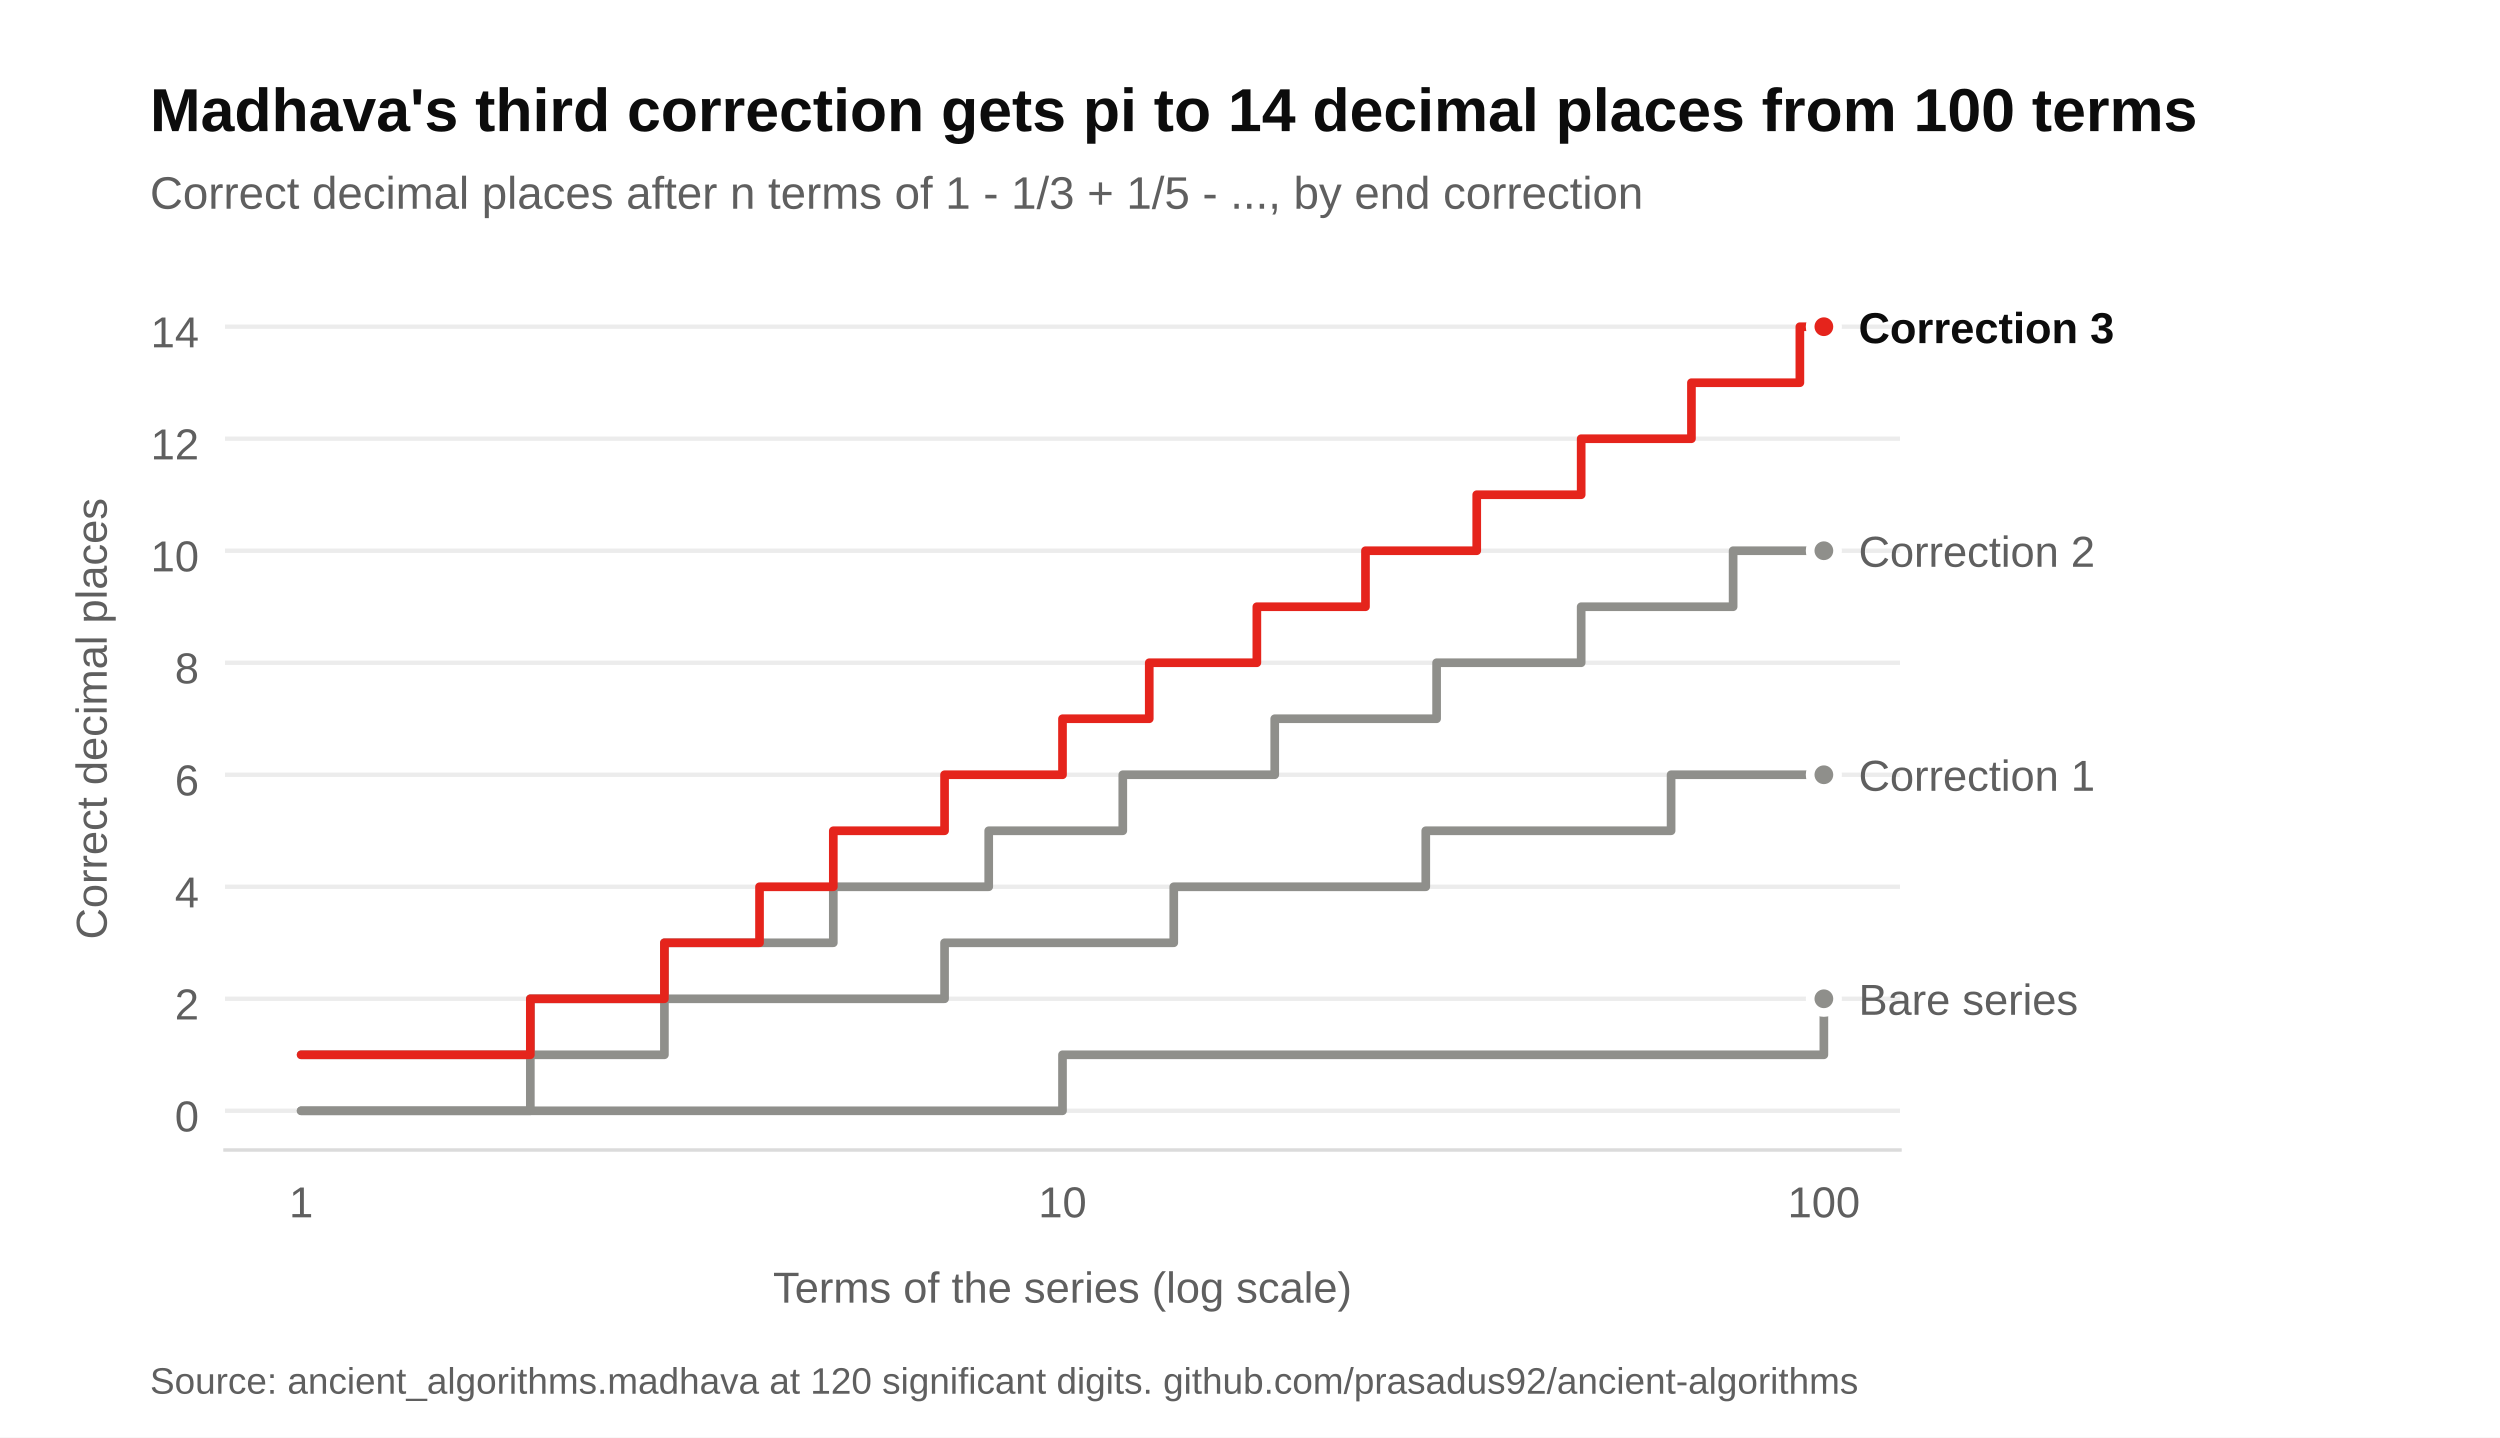
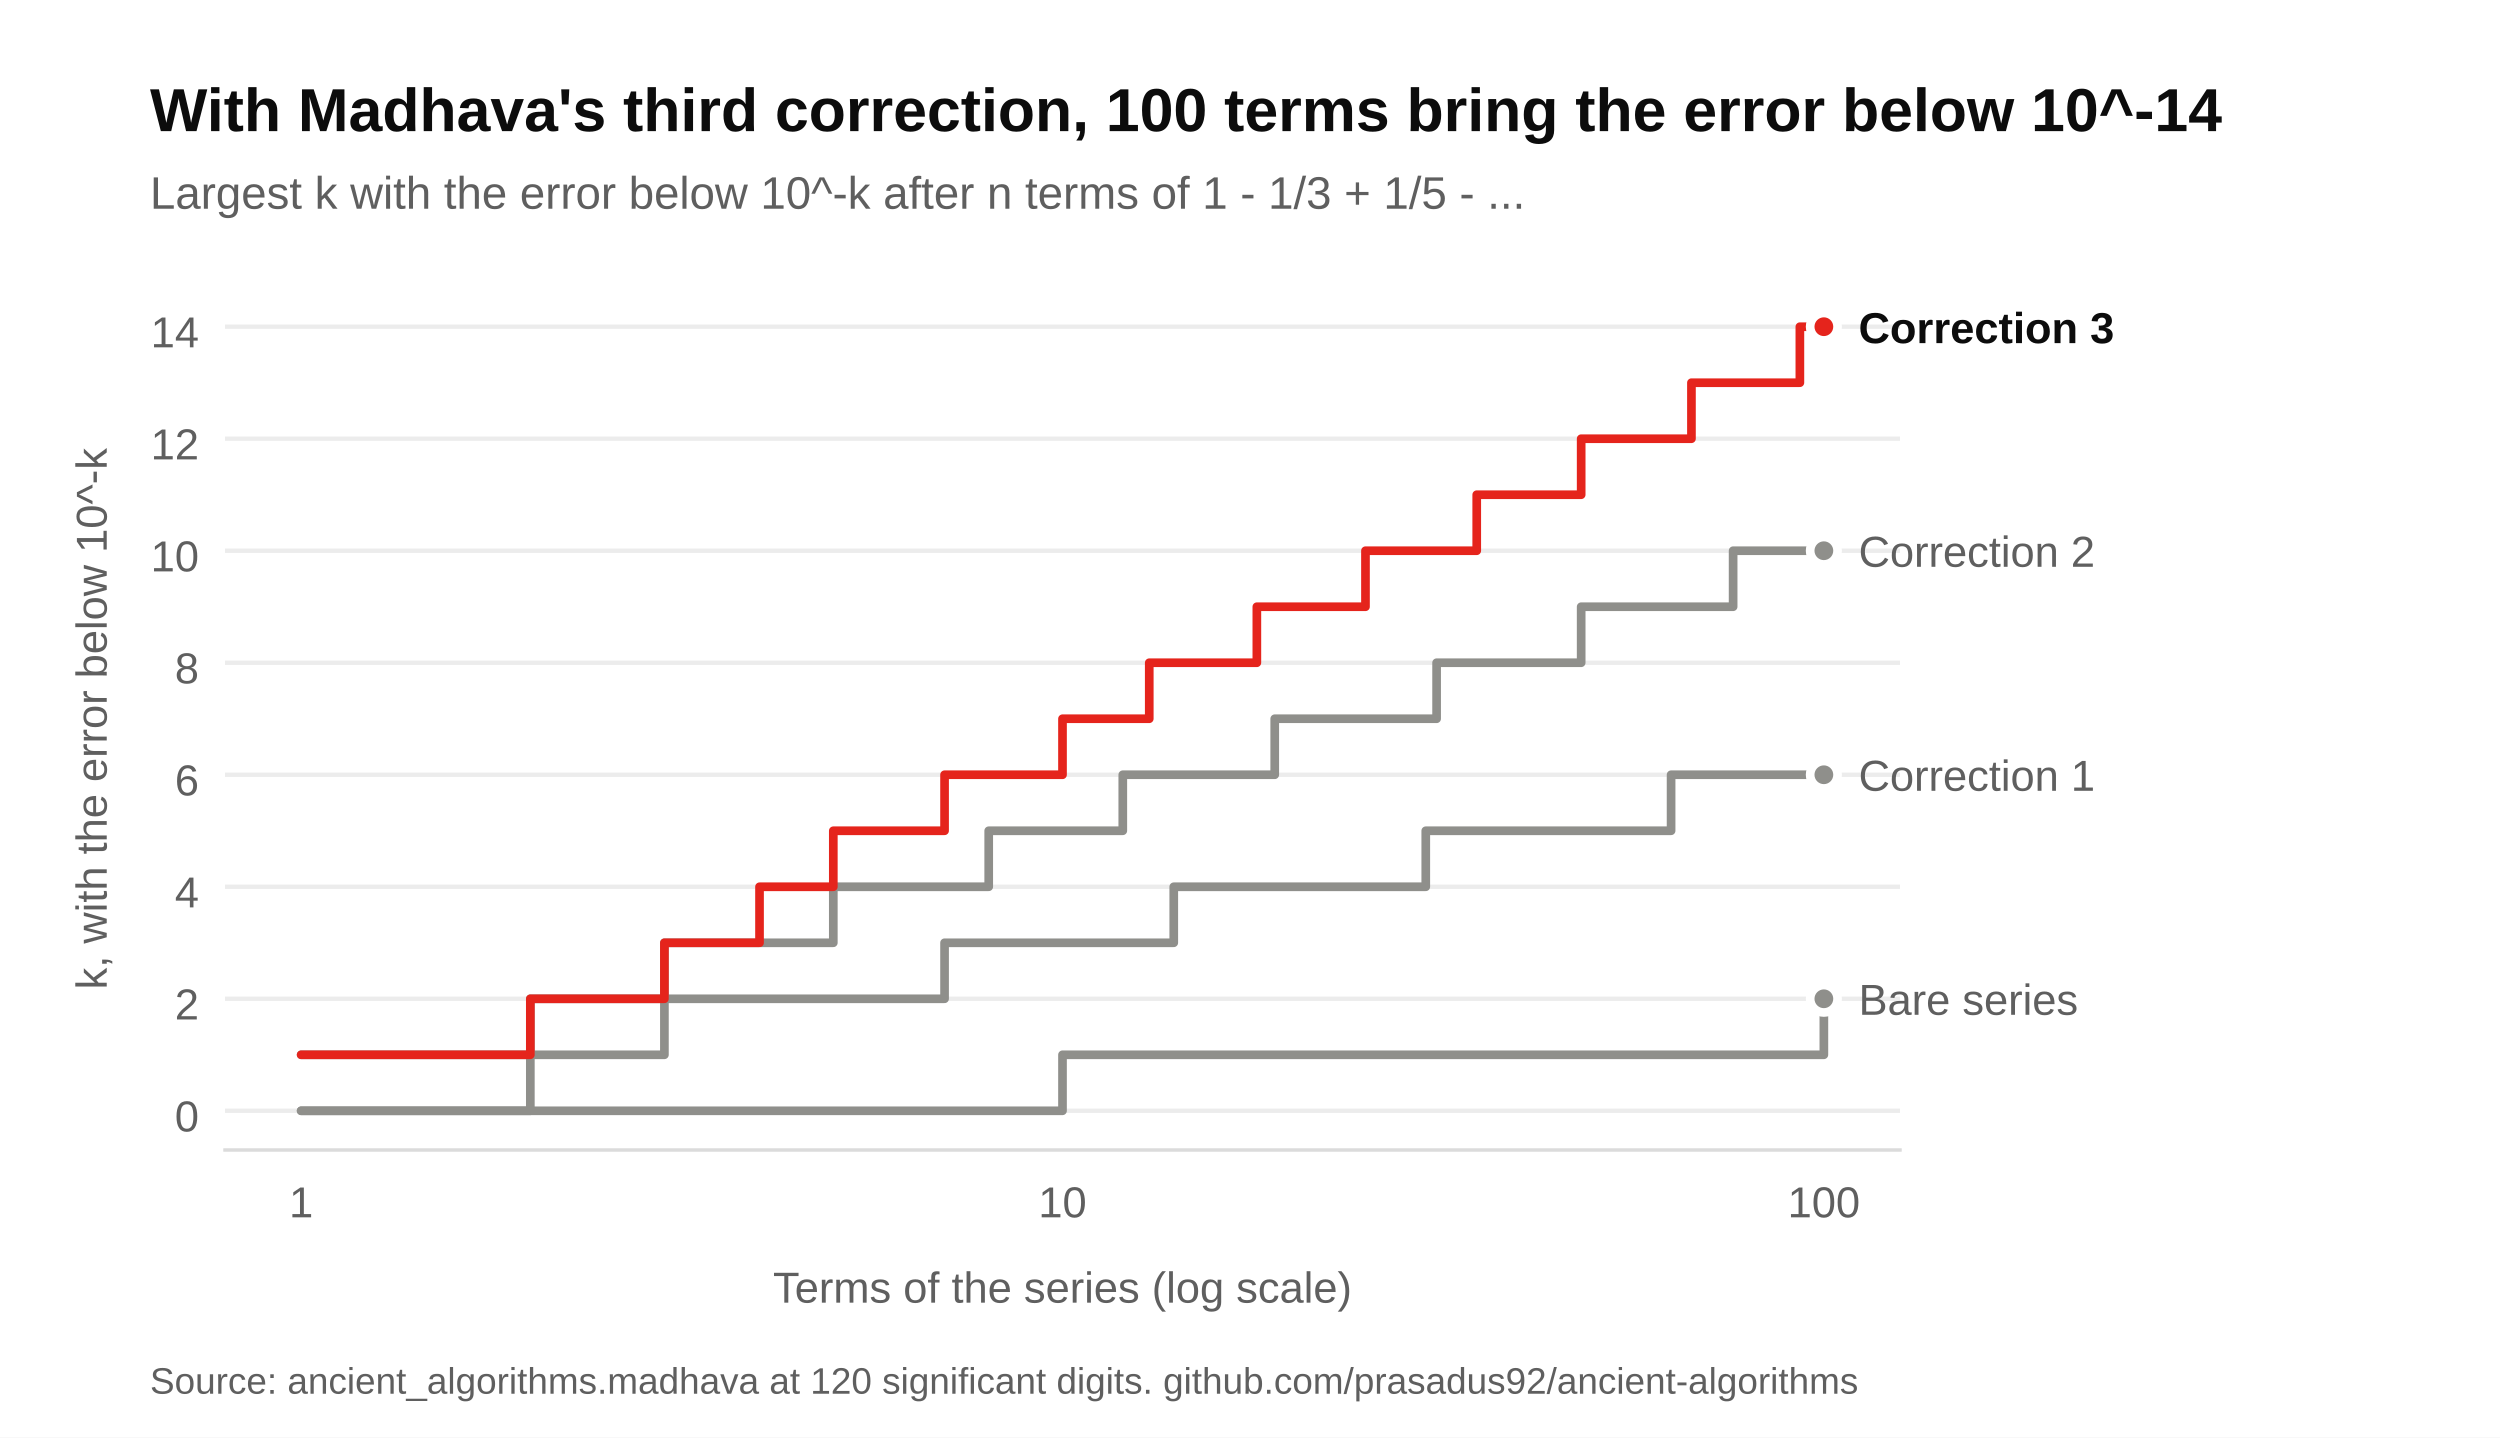
<svg xmlns="http://www.w3.org/2000/svg" xmlns:xlink="http://www.w3.org/1999/xlink" width="576pt" height="331.2pt" viewBox="0 0 576 331.2" version="1.1">
  <defs>
    <style type="text/css">*{stroke-linejoin: round; stroke-linecap: butt}</style>
  </defs>
  <g id="figure_1">
    <g id="patch_1">
      <path d="M 0 331.2  L 576 331.2  L 576 0  L 0 0  z " style="fill: #ffffff" />
    </g>
    <g id="axes_1">
      <g id="patch_2">
        <path d="M 51.84 264.96  L 437.76 264.96  L 437.76 66.24  L 51.84 66.24  z " style="fill: #ffffff" />
      </g>
      <g id="matplotlib.axis_1">
        <g id="xtick_1">
          <g id="line2d_1" />
          <g id="text_1">
            <text style="font-size: 10px; font-family: 'General Sans', system-ui, -apple-system, 'Helvetica Neue', Arial, sans-serif; text-anchor: middle; fill: #5f5f5f" x="69.382" y="280.48" transform="rotate(-0 69.38182 280.48)">1</text>
          </g>
        </g>
        <g id="xtick_2">
          <g id="line2d_2" />
          <g id="text_2">
            <text style="font-size: 10px; font-family: 'General Sans', system-ui, -apple-system, 'Helvetica Neue', Arial, sans-serif; text-anchor: middle; fill: #5f5f5f" x="244.8" y="280.48" transform="rotate(-0 244.8 280.48)">10</text>
          </g>
        </g>
        <g id="xtick_3">
          <g id="line2d_3" />
          <g id="text_3">
            <text style="font-size: 10px; font-family: 'General Sans', system-ui, -apple-system, 'Helvetica Neue', Arial, sans-serif; text-anchor: middle; fill: #5f5f5f" x="420.218" y="280.48" transform="rotate(-0 420.2182 280.48)">100</text>
          </g>
        </g>
        <g id="text_4">
          <text style="font-size: 10px; font-family: 'General Sans', system-ui, -apple-system, 'Helvetica Neue', Arial, sans-serif; text-anchor: middle; fill: #5f5f5f" x="244.8" y="300.13" transform="rotate(-0 244.8 300.13)">Terms of the series (log scale)</text>
        </g>
      </g>
      <g id="matplotlib.axis_2">
        <g id="ytick_1">
          <g id="line2d_4">
            <path d="M 51.84 255.927  L 437.76 255.927  " clip-path="url(#p6bc87ba94e)" style="fill: none; stroke: #ececec; stroke-linecap: square" />
          </g>
          <g id="line2d_5" />
          <g id="text_5">
            <text style="font-size: 10px; font-family: 'General Sans', system-ui, -apple-system, 'Helvetica Neue', Arial, sans-serif; text-anchor: end; fill: #5f5f5f" x="45.84" y="260.687" transform="rotate(-0 45.84 260.6873)">0</text>
          </g>
        </g>
        <g id="ytick_2">
          <g id="line2d_6">
            <path d="M 51.84 230.119  L 437.76 230.119  " clip-path="url(#p6bc87ba94e)" style="fill: none; stroke: #ececec; stroke-linecap: square" />
          </g>
          <g id="line2d_7" />
          <g id="text_6">
            <text style="font-size: 10px; font-family: 'General Sans', system-ui, -apple-system, 'Helvetica Neue', Arial, sans-serif; text-anchor: end; fill: #5f5f5f" x="45.84" y="234.879" transform="rotate(-0 45.84 234.8795)">2</text>
          </g>
        </g>
        <g id="ytick_3">
          <g id="line2d_8">
            <path d="M 51.84 204.312  L 437.76 204.312  " clip-path="url(#p6bc87ba94e)" style="fill: none; stroke: #ececec; stroke-linecap: square" />
          </g>
          <g id="line2d_9" />
          <g id="text_7">
            <text style="font-size: 10px; font-family: 'General Sans', system-ui, -apple-system, 'Helvetica Neue', Arial, sans-serif; text-anchor: end; fill: #5f5f5f" x="45.84" y="209.072" transform="rotate(-0 45.84 209.0717)">4</text>
          </g>
        </g>
        <g id="ytick_4">
          <g id="line2d_10">
            <path d="M 51.84 178.504  L 437.76 178.504  " clip-path="url(#p6bc87ba94e)" style="fill: none; stroke: #ececec; stroke-linecap: square" />
          </g>
          <g id="line2d_11" />
          <g id="text_8">
            <text style="font-size: 10px; font-family: 'General Sans', system-ui, -apple-system, 'Helvetica Neue', Arial, sans-serif; text-anchor: end; fill: #5f5f5f" x="45.84" y="183.264" transform="rotate(-0 45.84 183.2639)">6</text>
          </g>
        </g>
        <g id="ytick_5">
          <g id="line2d_12">
            <path d="M 51.84 152.696  L 437.76 152.696  " clip-path="url(#p6bc87ba94e)" style="fill: none; stroke: #ececec; stroke-linecap: square" />
          </g>
          <g id="line2d_13" />
          <g id="text_9">
            <text style="font-size: 10px; font-family: 'General Sans', system-ui, -apple-system, 'Helvetica Neue', Arial, sans-serif; text-anchor: end; fill: #5f5f5f" x="45.84" y="157.456" transform="rotate(-0 45.84 157.4561)">8</text>
          </g>
        </g>
        <g id="ytick_6">
          <g id="line2d_14">
            <path d="M 51.84 126.888  L 437.76 126.888  " clip-path="url(#p6bc87ba94e)" style="fill: none; stroke: #ececec; stroke-linecap: square" />
          </g>
          <g id="line2d_15" />
          <g id="text_10">
            <text style="font-size: 10px; font-family: 'General Sans', system-ui, -apple-system, 'Helvetica Neue', Arial, sans-serif; text-anchor: end; fill: #5f5f5f" x="45.84" y="131.648" transform="rotate(-0 45.84 131.6483)">10</text>
          </g>
        </g>
        <g id="ytick_7">
          <g id="line2d_16">
            <path d="M 51.84 101.081  L 437.76 101.081  " clip-path="url(#p6bc87ba94e)" style="fill: none; stroke: #ececec; stroke-linecap: square" />
          </g>
          <g id="line2d_17" />
          <g id="text_11">
            <text style="font-size: 10px; font-family: 'General Sans', system-ui, -apple-system, 'Helvetica Neue', Arial, sans-serif; text-anchor: end; fill: #5f5f5f" x="45.84" y="105.841" transform="rotate(-0 45.84 105.8405)">12</text>
          </g>
        </g>
        <g id="ytick_8">
          <g id="line2d_18">
            <path d="M 51.84 75.273  L 437.76 75.273  " clip-path="url(#p6bc87ba94e)" style="fill: none; stroke: #ececec; stroke-linecap: square" />
          </g>
          <g id="line2d_19" />
          <g id="text_12">
            <text style="font-size: 10px; font-family: 'General Sans', system-ui, -apple-system, 'Helvetica Neue', Arial, sans-serif; text-anchor: end; fill: #5f5f5f" x="45.84" y="80.033" transform="rotate(-0 45.84 80.03273)">14</text>
          </g>
        </g>
        <g id="text_13">
-           <text style="font-size: 10px; font-family: 'General Sans', system-ui, -apple-system, 'Helvetica Neue', Arial, sans-serif; text-anchor: middle; fill: #5f5f5f" x="24.591" y="165.6" transform="rotate(-90 24.59125 165.6)">Correct decimal places</text>
+           <text style="font-size: 10px; font-family: 'General Sans', system-ui, -apple-system, 'Helvetica Neue', Arial, sans-serif; text-anchor: middle; fill: #5f5f5f" x="24.591" y="165.6" transform="rotate(-90 24.59125 165.6)">k, with the error below 10^-k</text>
        </g>
      </g>
      <g id="patch_3">
        <path d="M 51.84 264.96  L 437.76 264.96  " style="fill: none; stroke: #dbdbdb; stroke-width: 0.8; stroke-linejoin: miter; stroke-linecap: square" />
      </g>
      <g id="line2d_20">
        <path d="M 69.382 255.927  L 244.8 255.927  L 244.8 243.023  L 420.218 243.023  L 420.218 230.119  L 420.218 230.119  " clip-path="url(#p6bc87ba94e)" style="fill: none; stroke: #8f8f8b; stroke-width: 2; stroke-linecap: round" />
      </g>
      <g id="text_14">
        <text style="font-size: 10px; font-family: 'General Sans', system-ui, -apple-system, 'Helvetica Neue', Arial, sans-serif; text-anchor: start; fill: #5f5f5f" x="428.218" y="233.814" transform="rotate(-0 428.2182 233.8145)">Bare series</text>
      </g>
      <g id="line2d_21">
        <path d="M 69.382 255.927  L 122.188 255.927  L 122.188 243.023  L 153.078 243.023  L 153.078 230.119  L 217.627 230.119  L 217.627 217.216  L 270.434 217.216  L 270.434 204.312  L 328.496 204.312  L 328.496 191.408  L 385.019 191.408  L 385.019 178.504  L 420.218 178.504  L 420.218 178.504  " clip-path="url(#p6bc87ba94e)" style="fill: none; stroke: #8f8f8b; stroke-width: 2; stroke-linecap: round" />
      </g>
      <g id="text_15">
        <text style="font-size: 10px; font-family: 'General Sans', system-ui, -apple-system, 'Helvetica Neue', Arial, sans-serif; text-anchor: start; fill: #5f5f5f" x="428.218" y="182.199" transform="rotate(-0 428.2182 182.1989)">Correction 1</text>
      </g>
      <g id="line2d_22">
        <path d="M 69.382 243.023  L 122.188 243.023  L 122.188 230.119  L 153.078 230.119  L 153.078 217.216  L 191.994 217.216  L 191.994 204.312  L 227.8 204.312  L 227.8 191.408  L 258.69 191.408  L 258.69 178.504  L 293.698 178.504  L 293.698 165.6  L 330.994 165.6  L 330.994 152.696  L 364.302 152.696  L 364.302 139.792  L 399.311 139.792  L 399.311 126.888  L 420.218 126.888  L 420.218 126.888  " clip-path="url(#p6bc87ba94e)" style="fill: none; stroke: #8f8f8b; stroke-width: 2; stroke-linecap: round" />
      </g>
      <g id="text_16">
        <text style="font-size: 10px; font-family: 'General Sans', system-ui, -apple-system, 'Helvetica Neue', Arial, sans-serif; text-anchor: start; fill: #5f5f5f" x="428.218" y="130.583" transform="rotate(-0 428.2182 130.5833)">Correction 2</text>
      </g>
      <g id="line2d_23">
        <path d="M 69.382 243.023  L 122.188 243.023  L 122.188 230.119  L 153.078 230.119  L 153.078 217.216  L 174.994 217.216  L 174.994 204.312  L 191.994 204.312  L 191.994 191.408  L 217.627 191.408  L 217.627 178.504  L 244.8 178.504  L 244.8 165.6  L 264.788 165.6  L 264.788 152.696  L 289.579 152.696  L 289.579 139.792  L 314.606 139.792  L 314.606 126.888  L 340.239 126.888  L 340.239 113.984  L 364.302 113.984  L 364.302 101.081  L 389.709 101.081  L 389.709 88.177  L 414.69 88.177  L 414.69 75.273  L 420.218 75.273  L 420.218 75.273  " clip-path="url(#p6bc87ba94e)" style="fill: none; stroke: #e5241c; stroke-width: 2; stroke-linecap: round" />
      </g>
      <g id="text_17">
        <text style="font-weight: 700; font-size: 10px; font-family: 'General Sans', system-ui, -apple-system, 'Helvetica Neue', Arial, sans-serif; text-anchor: start; fill: #0c0c0c" x="428.218" y="79.063" transform="rotate(-0 428.2182 79.06273)">Correction 3</text>
      </g>
      <g id="PathCollection_1">
        <defs>
          <path id="mf4814e3aa9" d="M 0 3.162  C 0.839 3.162 1.643 2.829 2.236 2.236  C 2.829 1.643 3.162 0.839 3.162 0  C 3.162 -0.839 2.829 -1.643 2.236 -2.236  C 1.643 -2.829 0.839 -3.162 0 -3.162  C -0.839 -3.162 -1.643 -2.829 -2.236 -2.236  C -2.829 -1.643 -3.162 -0.839 -3.162 0  C -3.162 0.839 -2.829 1.643 -2.236 2.236  C -1.643 2.829 -0.839 3.162 0 3.162  z " style="stroke: #ffffff; stroke-width: 2" />
        </defs>
        <g clip-path="url(#p6bc87ba94e)">
          <use xlink:href="#mf4814e3aa9" x="420.218" y="230.119" style="fill: #8f8f8b; stroke: #ffffff; stroke-width: 2" />
        </g>
      </g>
      <g id="PathCollection_2">
        <g clip-path="url(#p6bc87ba94e)">
          <use xlink:href="#mf4814e3aa9" x="420.218" y="178.504" style="fill: #8f8f8b; stroke: #ffffff; stroke-width: 2" />
        </g>
      </g>
      <g id="PathCollection_3">
        <g clip-path="url(#p6bc87ba94e)">
          <use xlink:href="#mf4814e3aa9" x="420.218" y="126.888" style="fill: #8f8f8b; stroke: #ffffff; stroke-width: 2" />
        </g>
      </g>
      <g id="PathCollection_4">
        <defs>
          <path id="m459ea27c75" d="M 0 3.162  C 0.839 3.162 1.643 2.829 2.236 2.236  C 2.829 1.643 3.162 0.839 3.162 0  C 3.162 -0.839 2.829 -1.643 2.236 -2.236  C 1.643 -2.829 0.839 -3.162 0 -3.162  C -0.839 -3.162 -1.643 -2.829 -2.236 -2.236  C -2.829 -1.643 -3.162 -0.839 -3.162 0  C -3.162 0.839 -2.829 1.643 -2.236 2.236  C -1.643 2.829 -0.839 3.162 0 3.162  z " style="stroke: #ffffff; stroke-width: 2" />
        </defs>
        <g clip-path="url(#p6bc87ba94e)">
          <use xlink:href="#m459ea27c75" x="420.218" y="75.273" style="fill: #e5241c; stroke: #ffffff; stroke-width: 2" />
        </g>
      </g>
    </g>
    <g id="text_18">
-       <text style="font-weight: 700; font-size: 14px; font-family: 'General Sans', system-ui, -apple-system, 'Helvetica Neue', Arial, sans-serif; text-anchor: start; fill: #0c0c0c" x="34.56" y="30.21" transform="rotate(-0 34.56 30.21)">Madhava's third correction gets pi to 14 decimal places from 100 terms</text>
+       <text style="font-weight: 700; font-size: 14px; font-family: 'General Sans', system-ui, -apple-system, 'Helvetica Neue', Arial, sans-serif; text-anchor: start; fill: #0c0c0c" x="34.56" y="30.21" transform="rotate(-0 34.56 30.21)">With Madhava's third correction, 100 terms bring the error below 10^-14</text>
    </g>
    <g id="text_19">
-       <text style="font-size: 10.5px; font-family: 'General Sans', system-ui, -apple-system, 'Helvetica Neue', Arial, sans-serif; text-anchor: start; fill: #5f5f5f" x="34.56" y="48.084" transform="rotate(-0 34.56 48.084)">Correct decimal places after n terms of 1 - 1/3 + 1/5 - ..., by end correction</text>
+       <text style="font-size: 10.5px; font-family: 'General Sans', system-ui, -apple-system, 'Helvetica Neue', Arial, sans-serif; text-anchor: start; fill: #5f5f5f" x="34.56" y="48.084" transform="rotate(-0 34.56 48.084)">Largest k with the error below 10^-k after n terms of 1 - 1/3 + 1/5 - ...</text>
    </g>
    <g id="text_20">
      <text style="font-size: 8.5px; font-family: 'General Sans', system-ui, -apple-system, 'Helvetica Neue', Arial, sans-serif; text-anchor: start; fill: #5f5f5f" x="34.56" y="321.11" transform="rotate(-0 34.56 321.1095)">Source: ancient_algorithms.madhava at 120 significant digits. github.com/prasadus92/ancient-algorithms</text>
    </g>
  </g>
  <defs>
    <clipPath id="p6bc87ba94e">
      <rect x="51.84" y="66.24" width="385.92" height="198.72" />
    </clipPath>
  </defs>
</svg>
